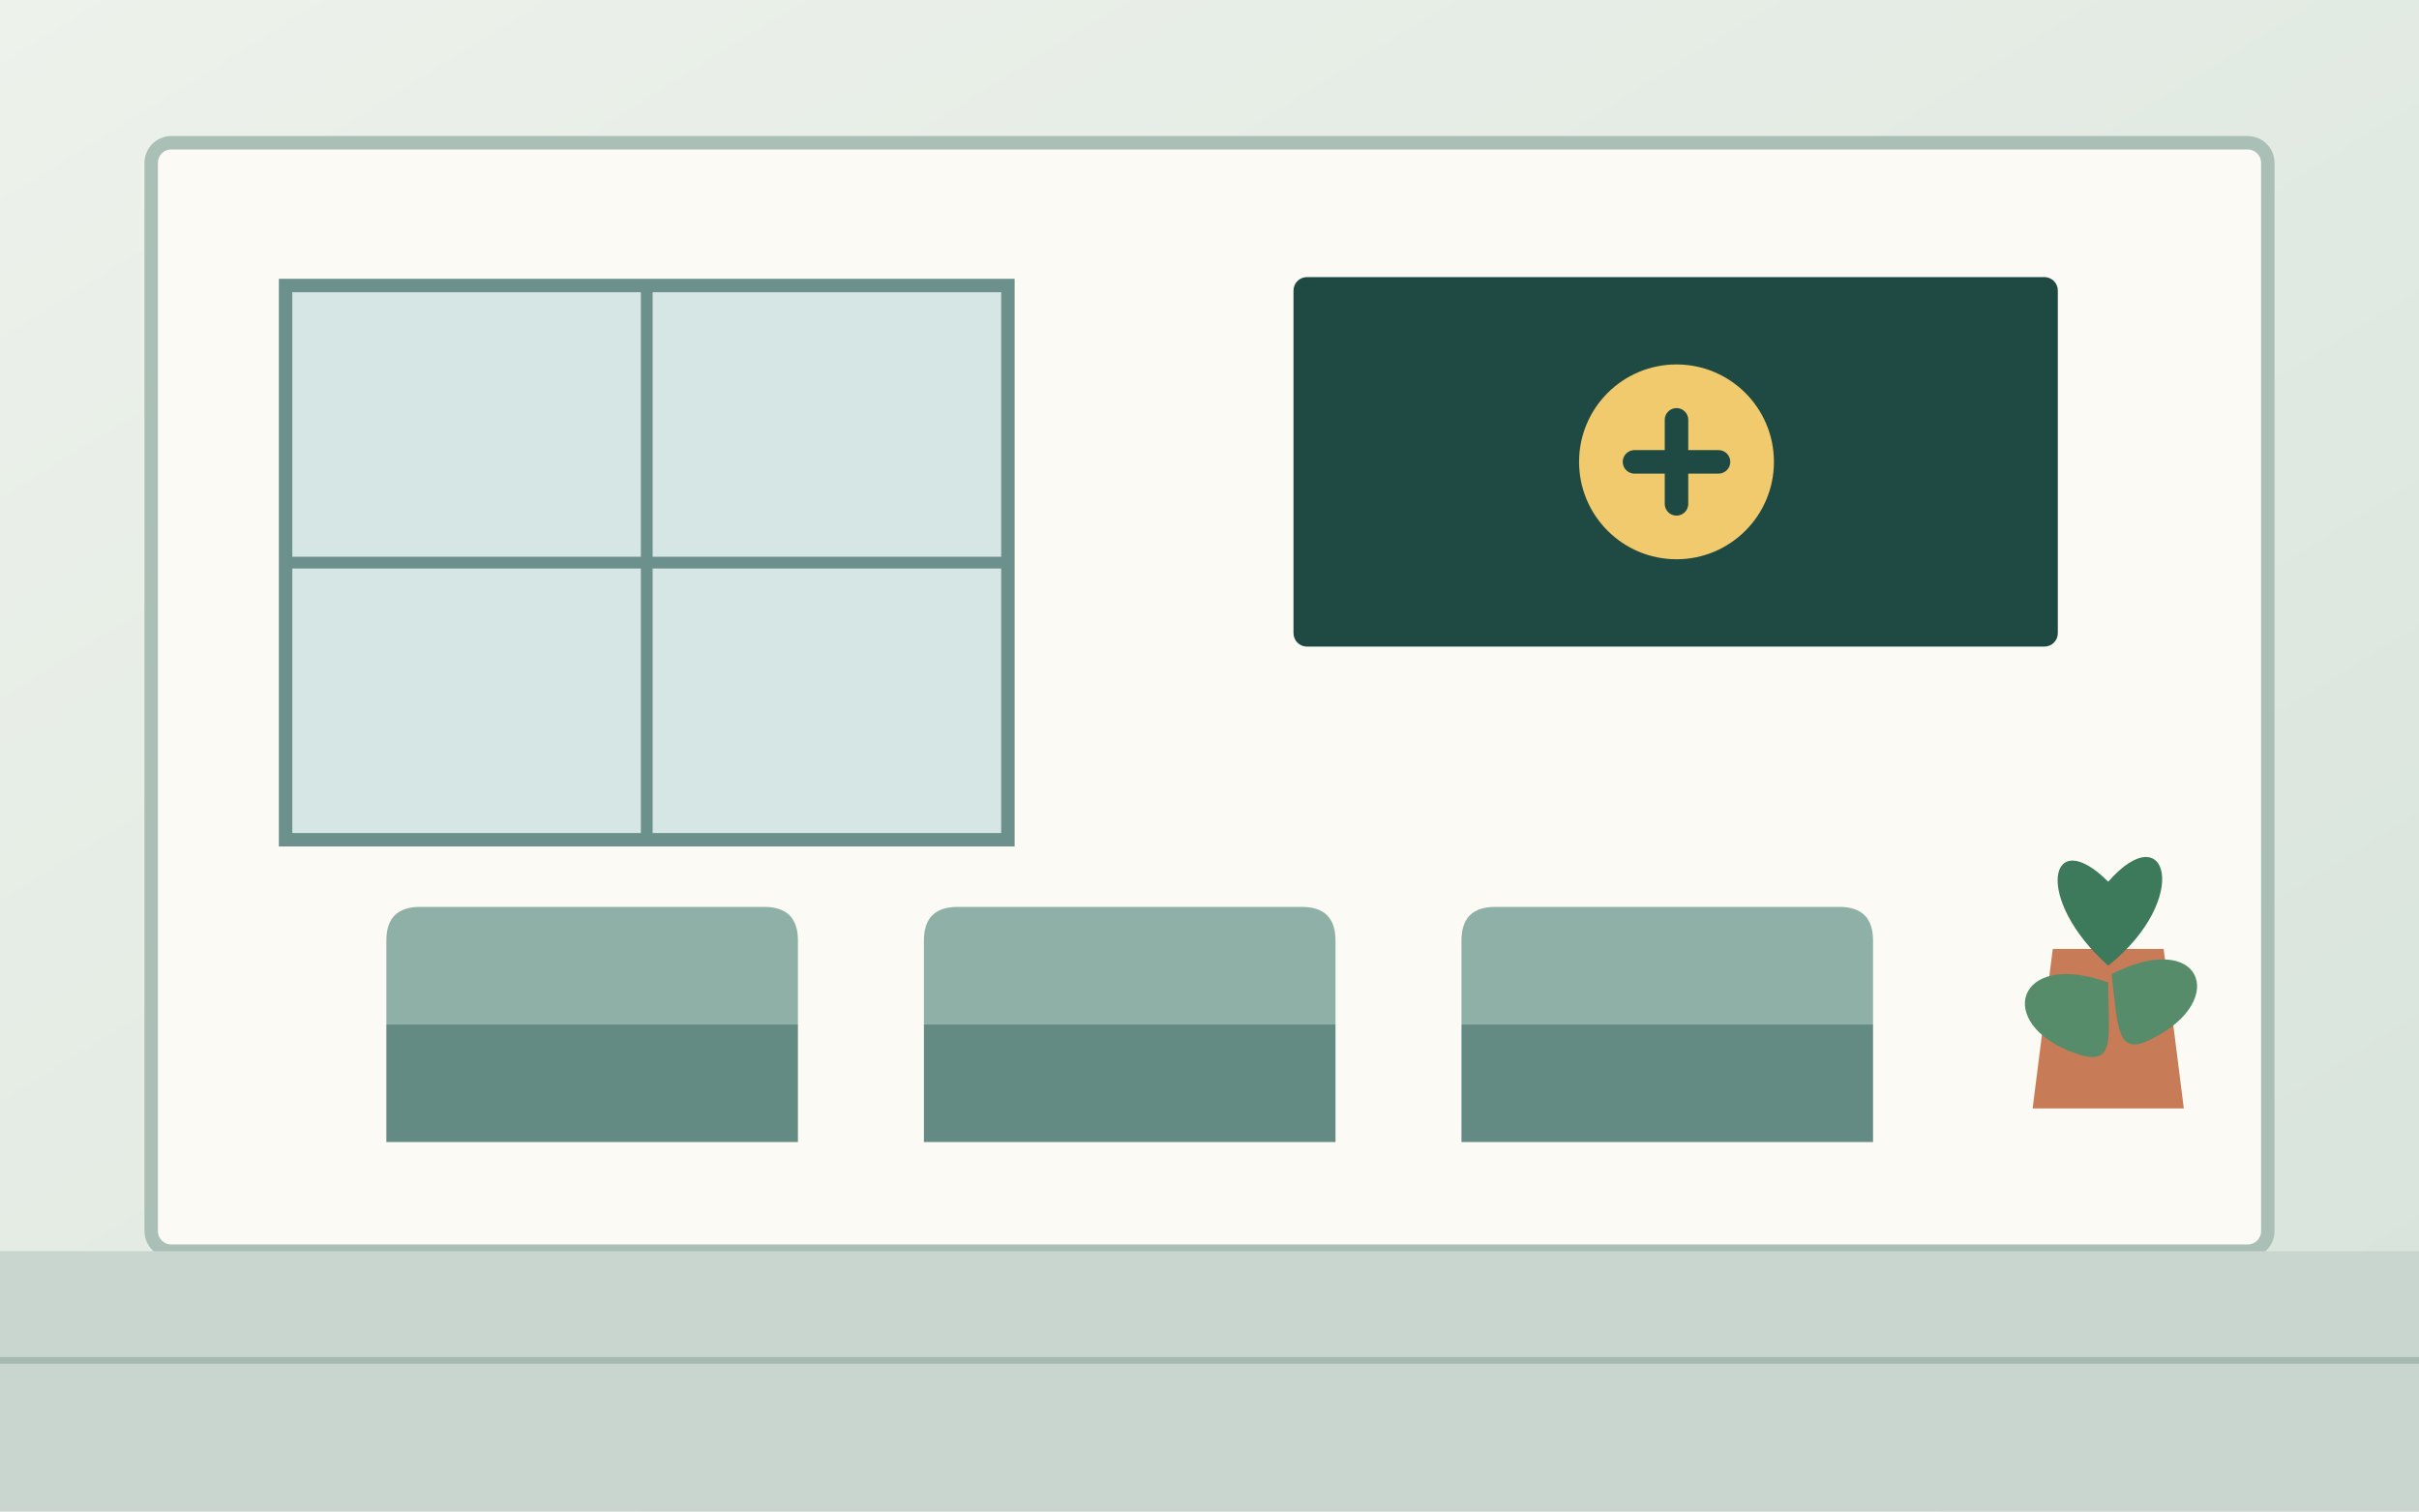
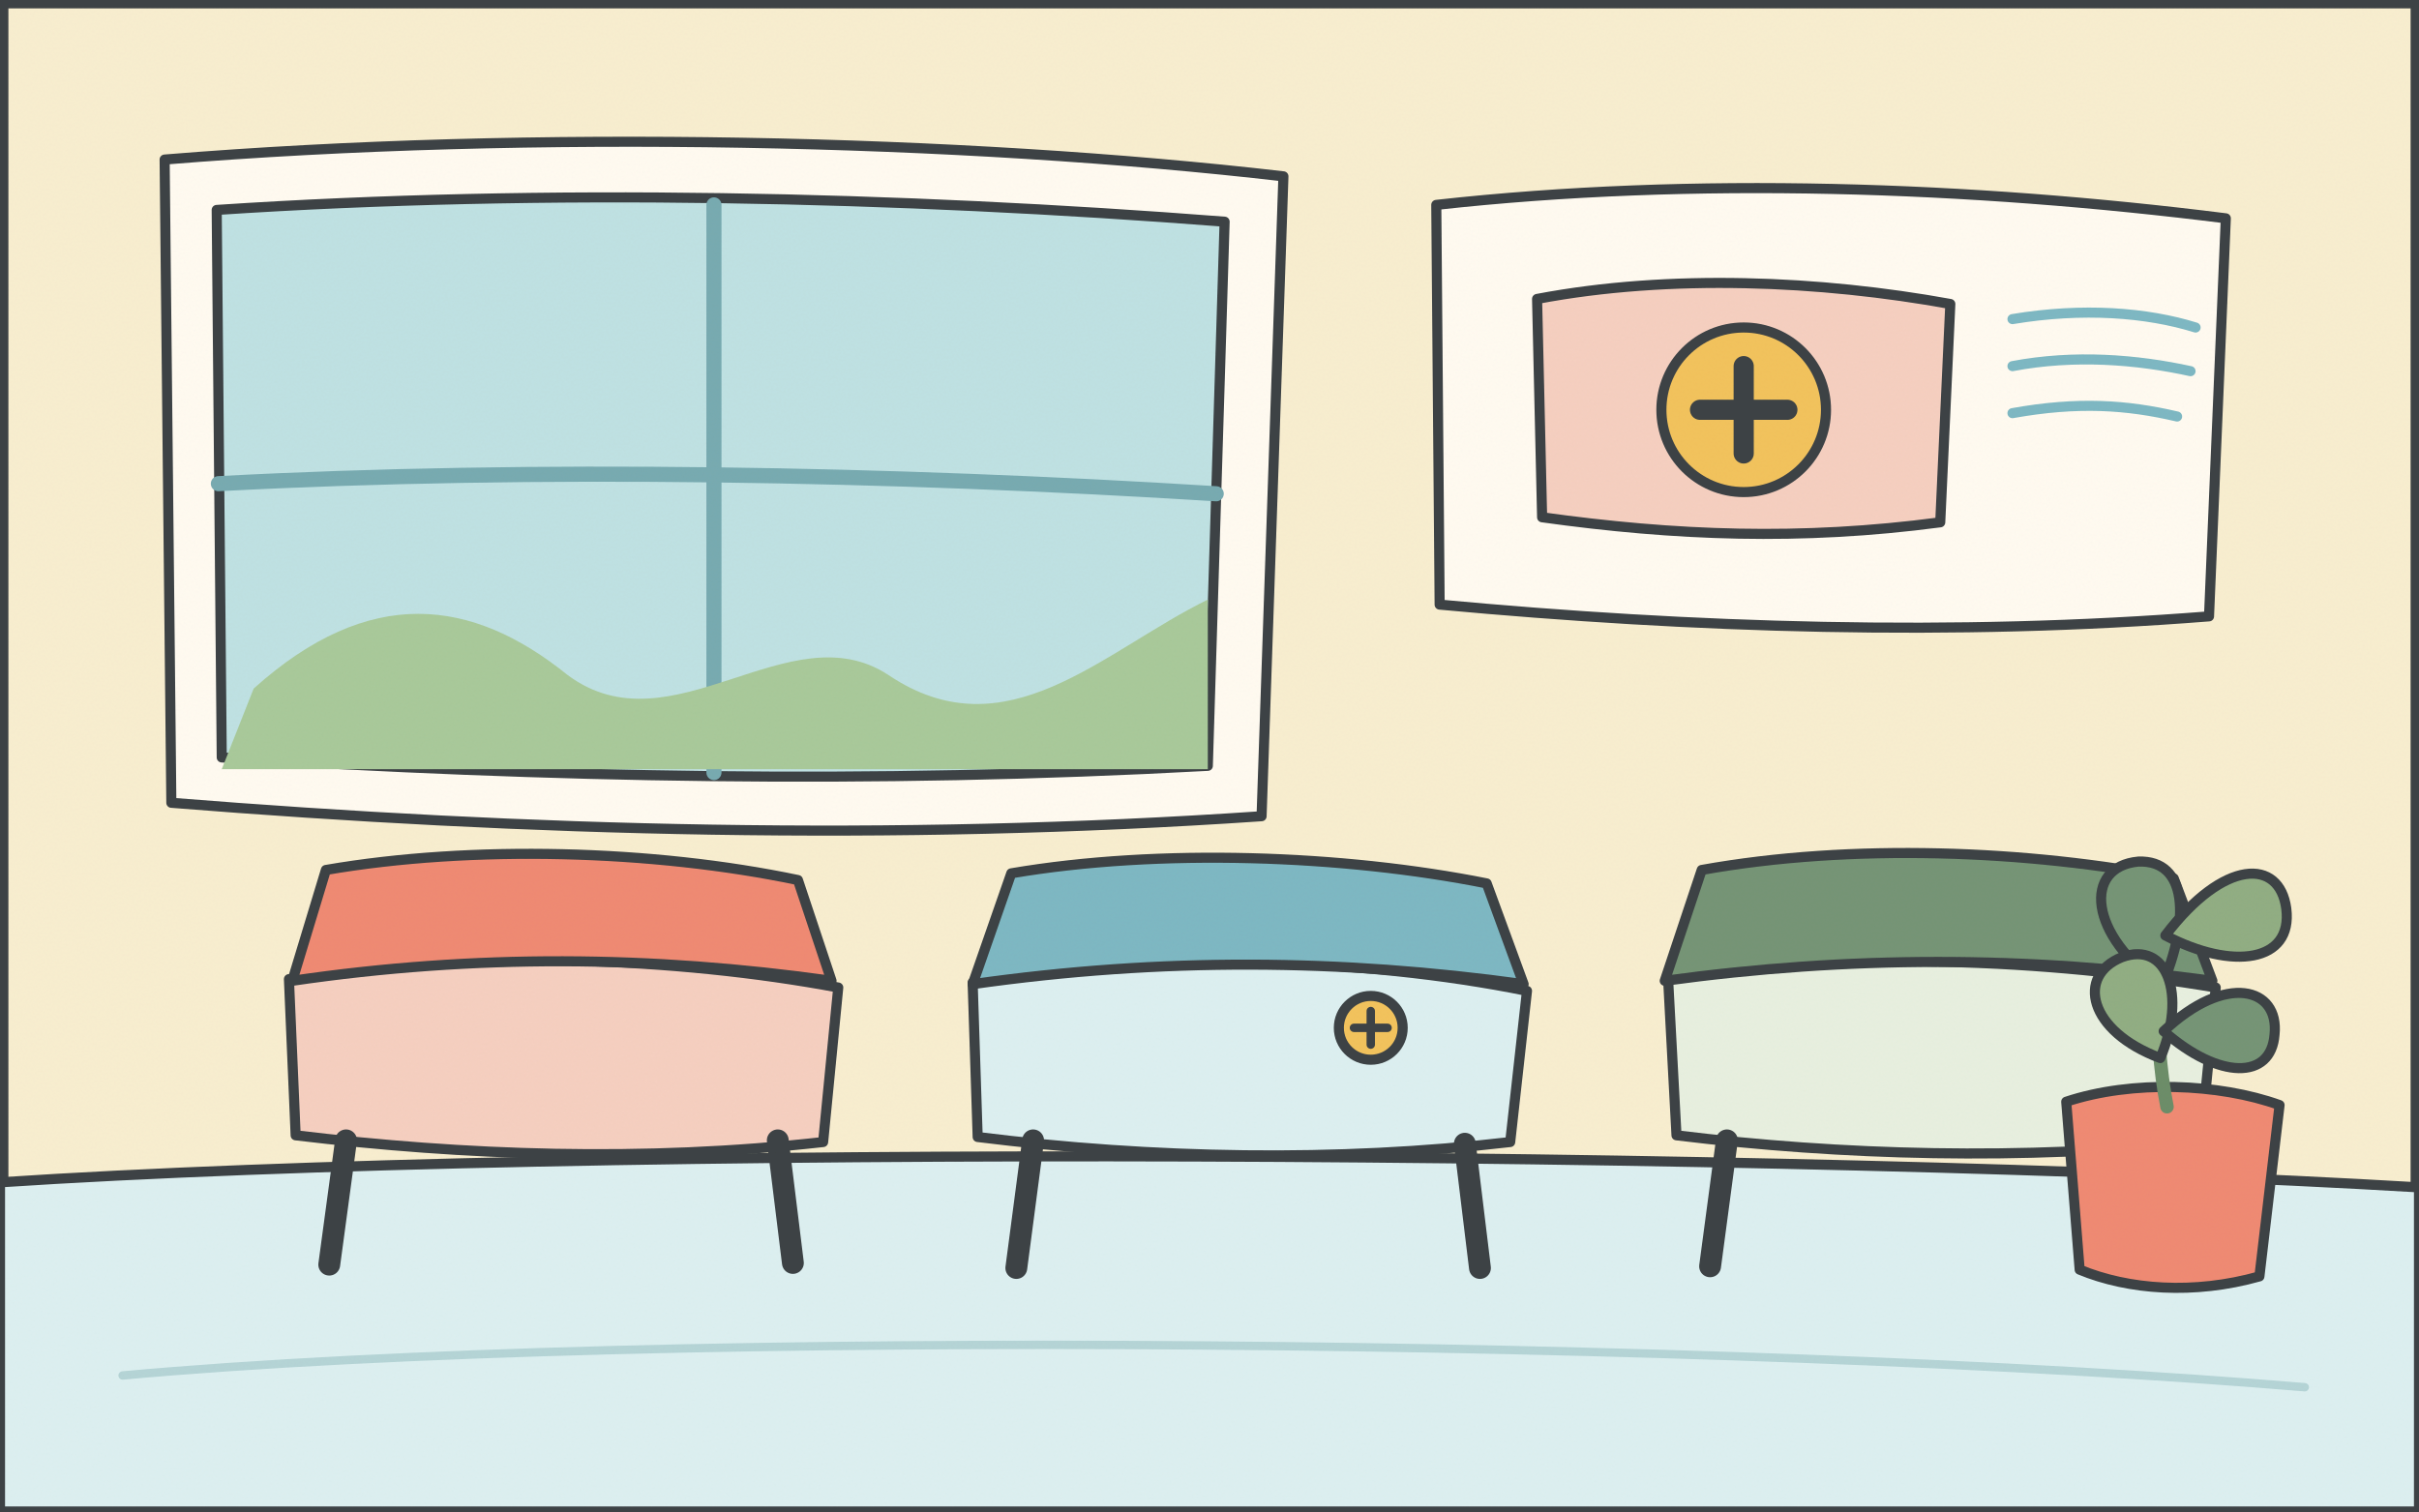
<svg xmlns="http://www.w3.org/2000/svg" viewBox="0 0 1440 900" role="img" aria-labelledby="title desc">
  <defs>
-     <linearGradient id="bg" x1="0" y1="0" x2="1" y2="1">
-       <stop stop-color="#edf2eb" />
-       <stop offset="1" stop-color="#d7e3db" />
-     </linearGradient>
+     <filter id="paper" x="-10%" y="-10%" width="120%" height="120%">
+       <feTurbulence type="fractalNoise" baseFrequency=".68" numOctaves="2" seed="12" result="noise" />
+       <feComponentTransfer in="noise" result="fade">
+         <feFuncA type="table" tableValues="0 .04" />
+       </feComponentTransfer>
+       <feBlend in="SourceGraphic" in2="fade" mode="multiply" />
+     </filter>
  </defs>
-   <rect width="1440" height="900" fill="url(#bg)" />
-   <rect x="90" y="85" width="1260" height="660" rx="12" fill="#fbfaf4" stroke="#aac0b6" stroke-width="8" />
-   <rect x="170" y="170" width="430" height="330" fill="#d6e6e4" stroke="#6c918c" stroke-width="8" />
-   <path d="M385 170v330M170 335h430" stroke="#6c918c" stroke-width="7" />
-   <rect x="770" y="165" width="455" height="220" rx="8" fill="#1e4a43" />
-   <circle cx="998" cy="275" r="58" fill="#f0ca6c" />
-   <path d="M973 275h50M998 250v50" stroke="#1e4a43" stroke-width="14" stroke-linecap="round" />
-   <g>
-     <path d="M230 610h245v70H230zM550 610h245v70H550zM870 610h245v70H870z" fill="#648b83" />
-     <path d="M250 540h205q20 0 20 20v50H230v-50q0-20 20-20zM570 540h205q20 0 20 20v50H550v-50q0-20 20-20zM890 540h205q20 0 20 20v50H870v-50q0-20 20-20z" fill="#8eb0a7" />
+   <g filter="url(#paper)" stroke="#3c4245" stroke-width="6" stroke-linecap="round" stroke-linejoin="round">
+     <path d="M2 2H1438V898H2Z" fill="#f8edcf" />
+     <path d="M0 704C348 681 1068 685 1440 707V900H0Z" fill="#dceff0" />
+     <path d="M98 95C318 77 574 83 764 105L751 486C531 501 314 495 102 478Z" fill="#fffaf0" />
+     <path d="M129 125C325 112 535 117 729 132L719 456C517 467 327 463 132 451Z" fill="#bfe1e2" />
+     <path d="M425 122V460M130 288C318 278 532 282 724 294" fill="none" stroke="#78aab1" stroke-width="9" />
+     <path d="M151 410C220 348 281 356 338 402C400 448 470 363 529 402C599 449 656 388 719 357V458H132Z" fill="#a9c99a" stroke="none" />
+     <path d="M855 122C1008 105 1174 111 1325 130L1315 367C1163 379 1008 374 857 360Z" fill="#fffaf0" />
+     <path d="M915 178C994 163 1084 167 1161 181L1155 311C1072 322 997 319 918 308Z" fill="#f5cfc0" />
+     <circle cx="1038" cy="244" r="49" fill="#f2c25d" />
+     <path d="M1012 244H1064M1038 218V270" fill="none" stroke-width="12" />
+     <path d="M1198 190C1240 183 1278 186 1307 195M1198 218C1235 211 1272 214 1304 221M1198 246C1237 239 1266 241 1296 248" fill="none" stroke="#7eb8c2" stroke-width="6" />
+     <g>
+       <path d="M172 583C279 565 403 570 499 588L490 680C383 692 276 688 176 676Z" fill="#f5cfc0" />
+       <path d="M194 518C281 503 389 506 475 524L495 584C388 569 283 568 174 584Z" fill="#ef8a73" />
+       <path d="M206 679L196 753M463 679L472 752" fill="none" stroke-width="13" />
+     </g>
+     <g>
+       <path d="M579 585C688 567 810 570 909 590L899 680C796 692 686 690 582 677Z" fill="#dceff0" />
+       <path d="M602 520C690 505 800 509 885 526L907 586C798 571 692 570 579 586Z" fill="#7eb8c2" />
+       <path d="M615 679L605 755M872 681L881 755" fill="none" stroke-width="13" />
+     </g>
+     <g>
+       <path d="M993 583C1100 566 1218 571 1319 588L1310 680C1204 691 1096 688 998 676Z" fill="#e7efdf" />
+       <path d="M1013 518C1102 502 1207 506 1294 523L1317 584C1206 569 1101 569 991 584Z" fill="#769476" />
+       <path d="M1028 679L1018 754M1284 680L1294 753" fill="none" stroke-width="13" />
+     </g>
+     <g transform="translate(1220 404)">
+       <path d="M10 252C49 239 101 241 137 254L125 356C86 367 47 364 18 352Z" fill="#ef8a73" />
+       <path d="M70 255C61 210 65 160 68 115" fill="none" stroke="#6d8d69" stroke-width="8" />
+       <path d="M67 183C23 153 20 112 53 109C82 108 84 143 67 183Z" fill="#769476" />
+       <path d="M69 153C104 107 137 107 141 137C145 169 109 174 69 153Z" fill="#91ad83" />
+       <path d="M66 226C23 210 16 177 43 166C70 156 82 188 66 226Z" fill="#91ad83" />
+       <path d="M68 210C105 175 137 184 134 212C132 239 101 239 68 210Z" fill="#769476" />
+     </g>
+     <circle cx="816" cy="612" r="19" fill="#f2c25d" />
+     <path d="M806 612H826M816 602V622" fill="none" stroke-width="5" />
+     <path d="M73 819C391 790 1040 798 1372 826" fill="none" stroke="#b5d4d6" stroke-width="5" />
  </g>
-   <g transform="translate(1210 490)">
-     <path d="M0 170h90l-12-95H12z" fill="#c77b57" />
-     <path d="M45 85C0 45 10 0 45 35 80-5 95 45 45 85z" fill="#3d795b" />
-     <path d="M45 95c-55-20-68 25-20 42 25 9 20-8 20-42z" fill="#568c69" />
-     <path d="M47 90c53-27 70 15 25 38-22 12-21-5-25-38z" fill="#568c69" />
-   </g>
-   <rect x="0" y="745" width="1440" height="155" fill="#c9d6cf" />
-   <path d="M0 810h1440" stroke="#a5bab0" stroke-width="4" />
</svg>
